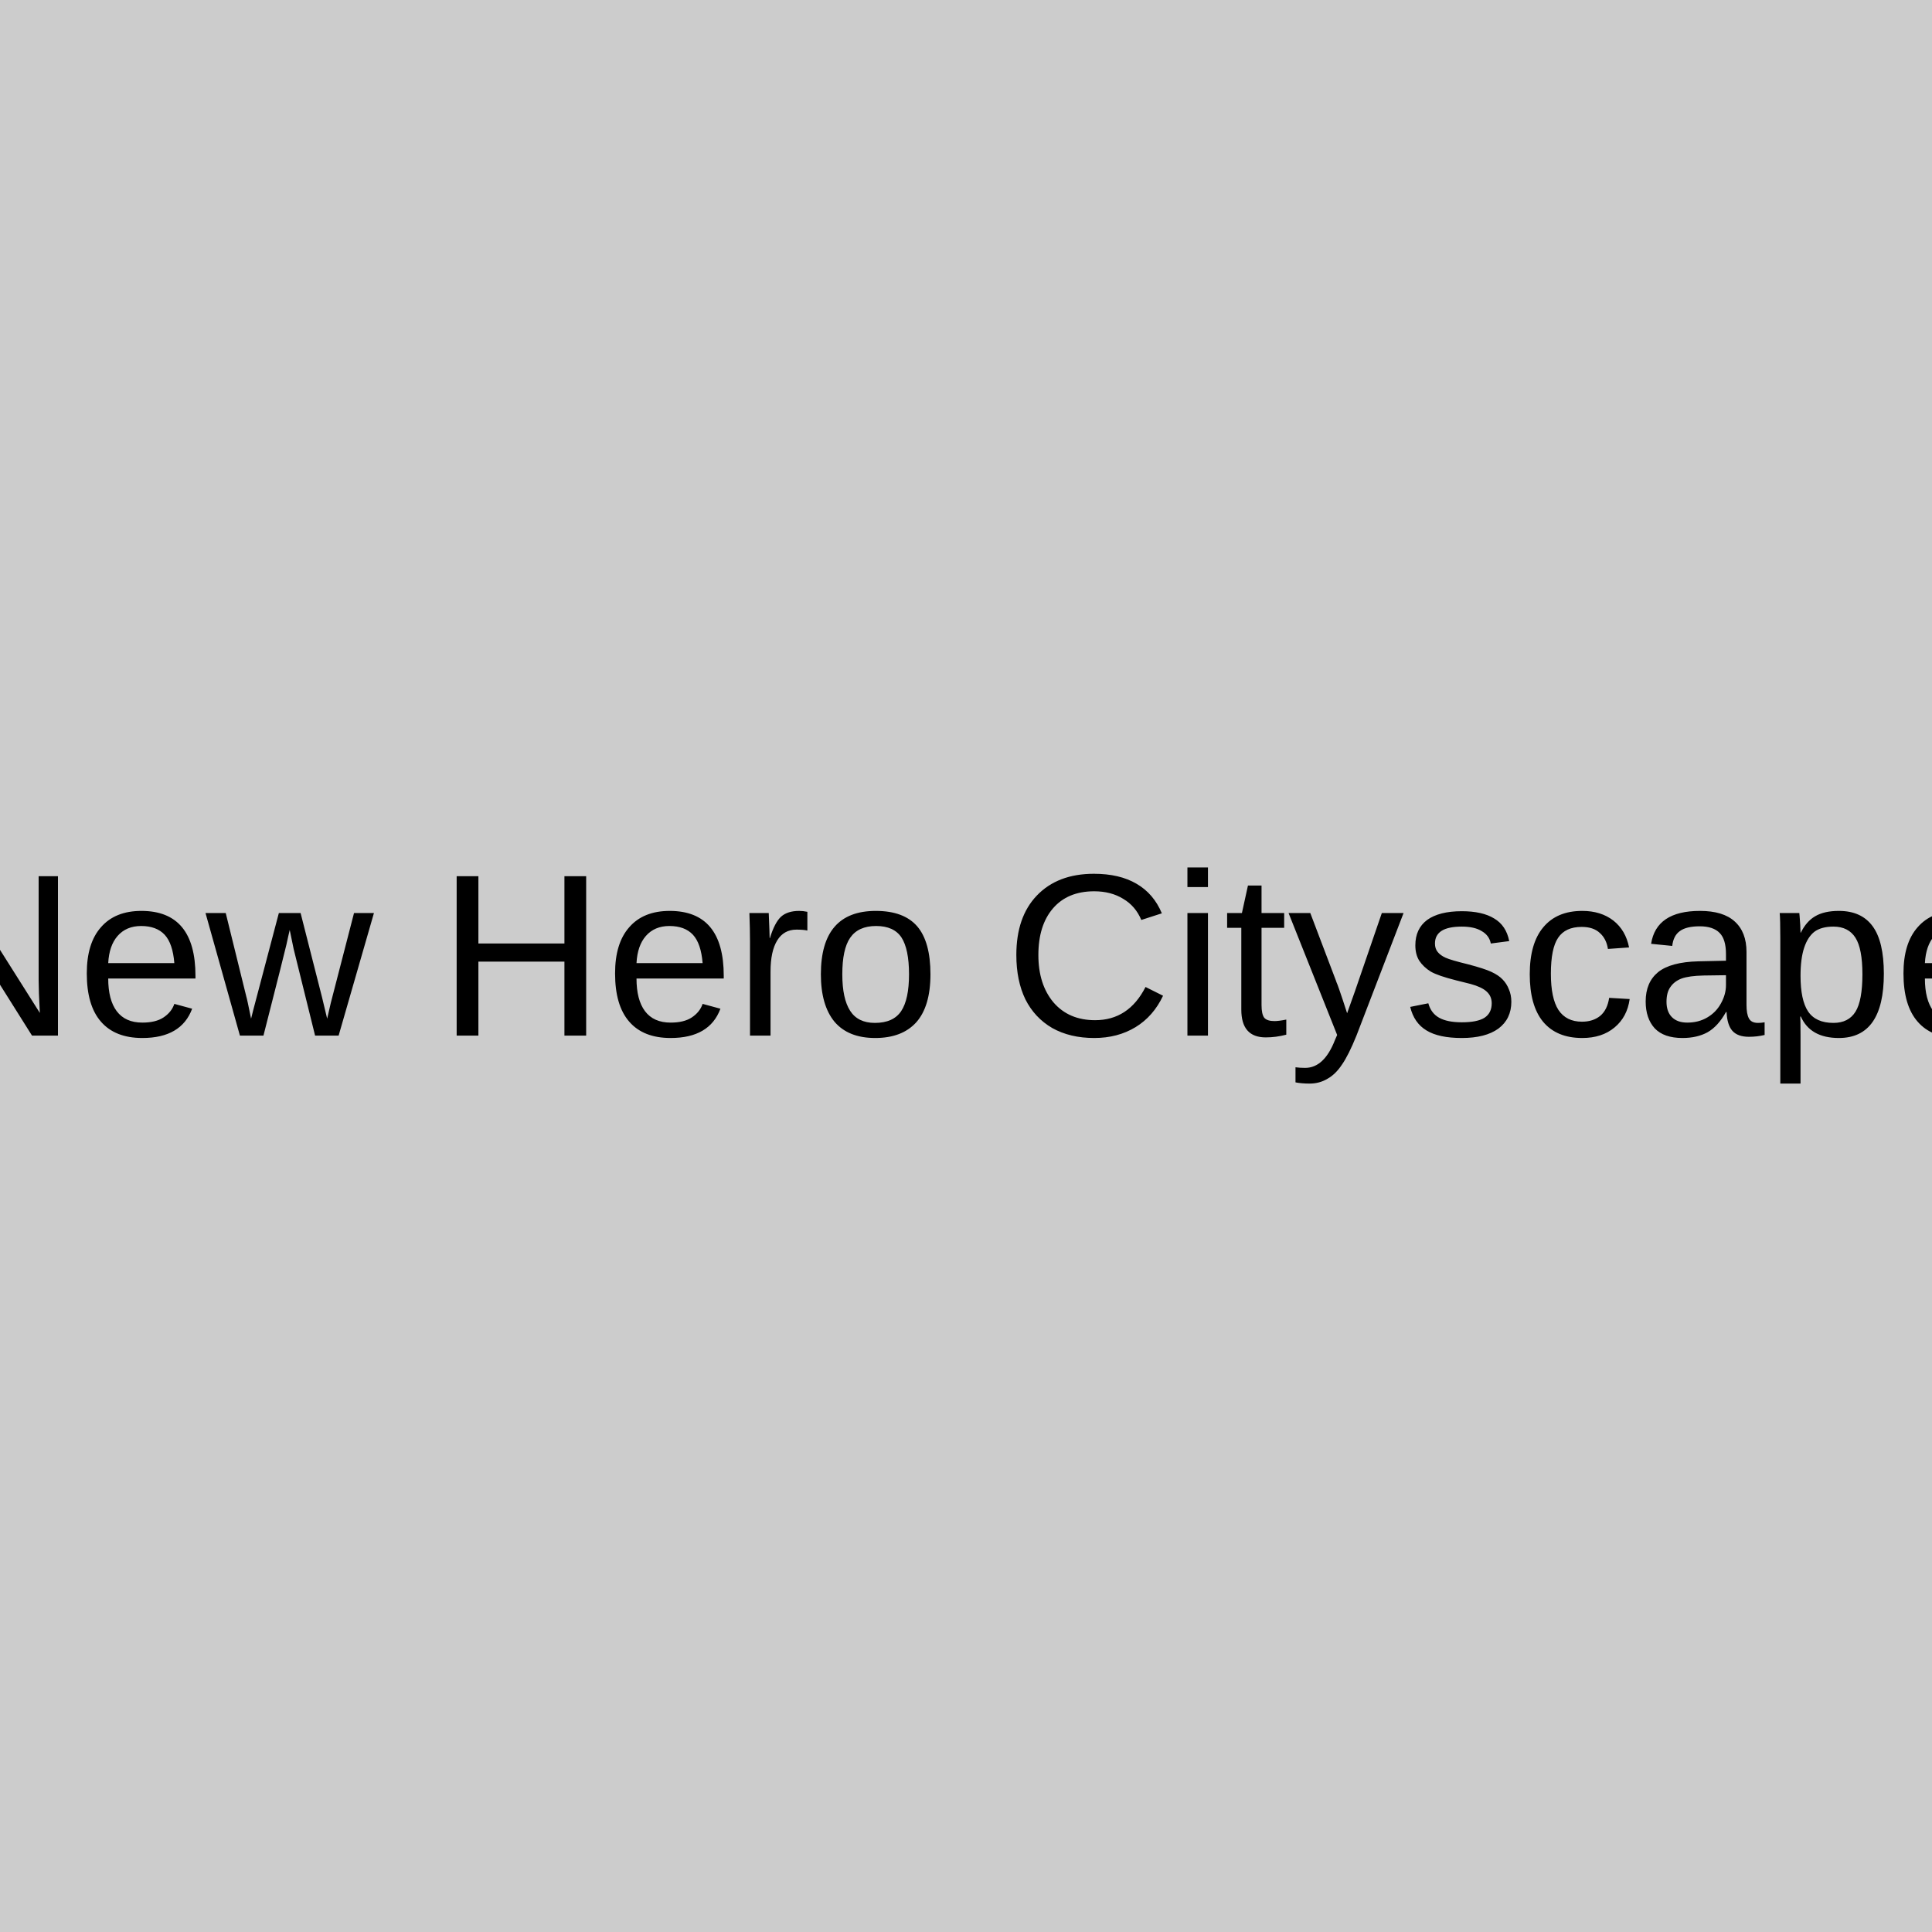
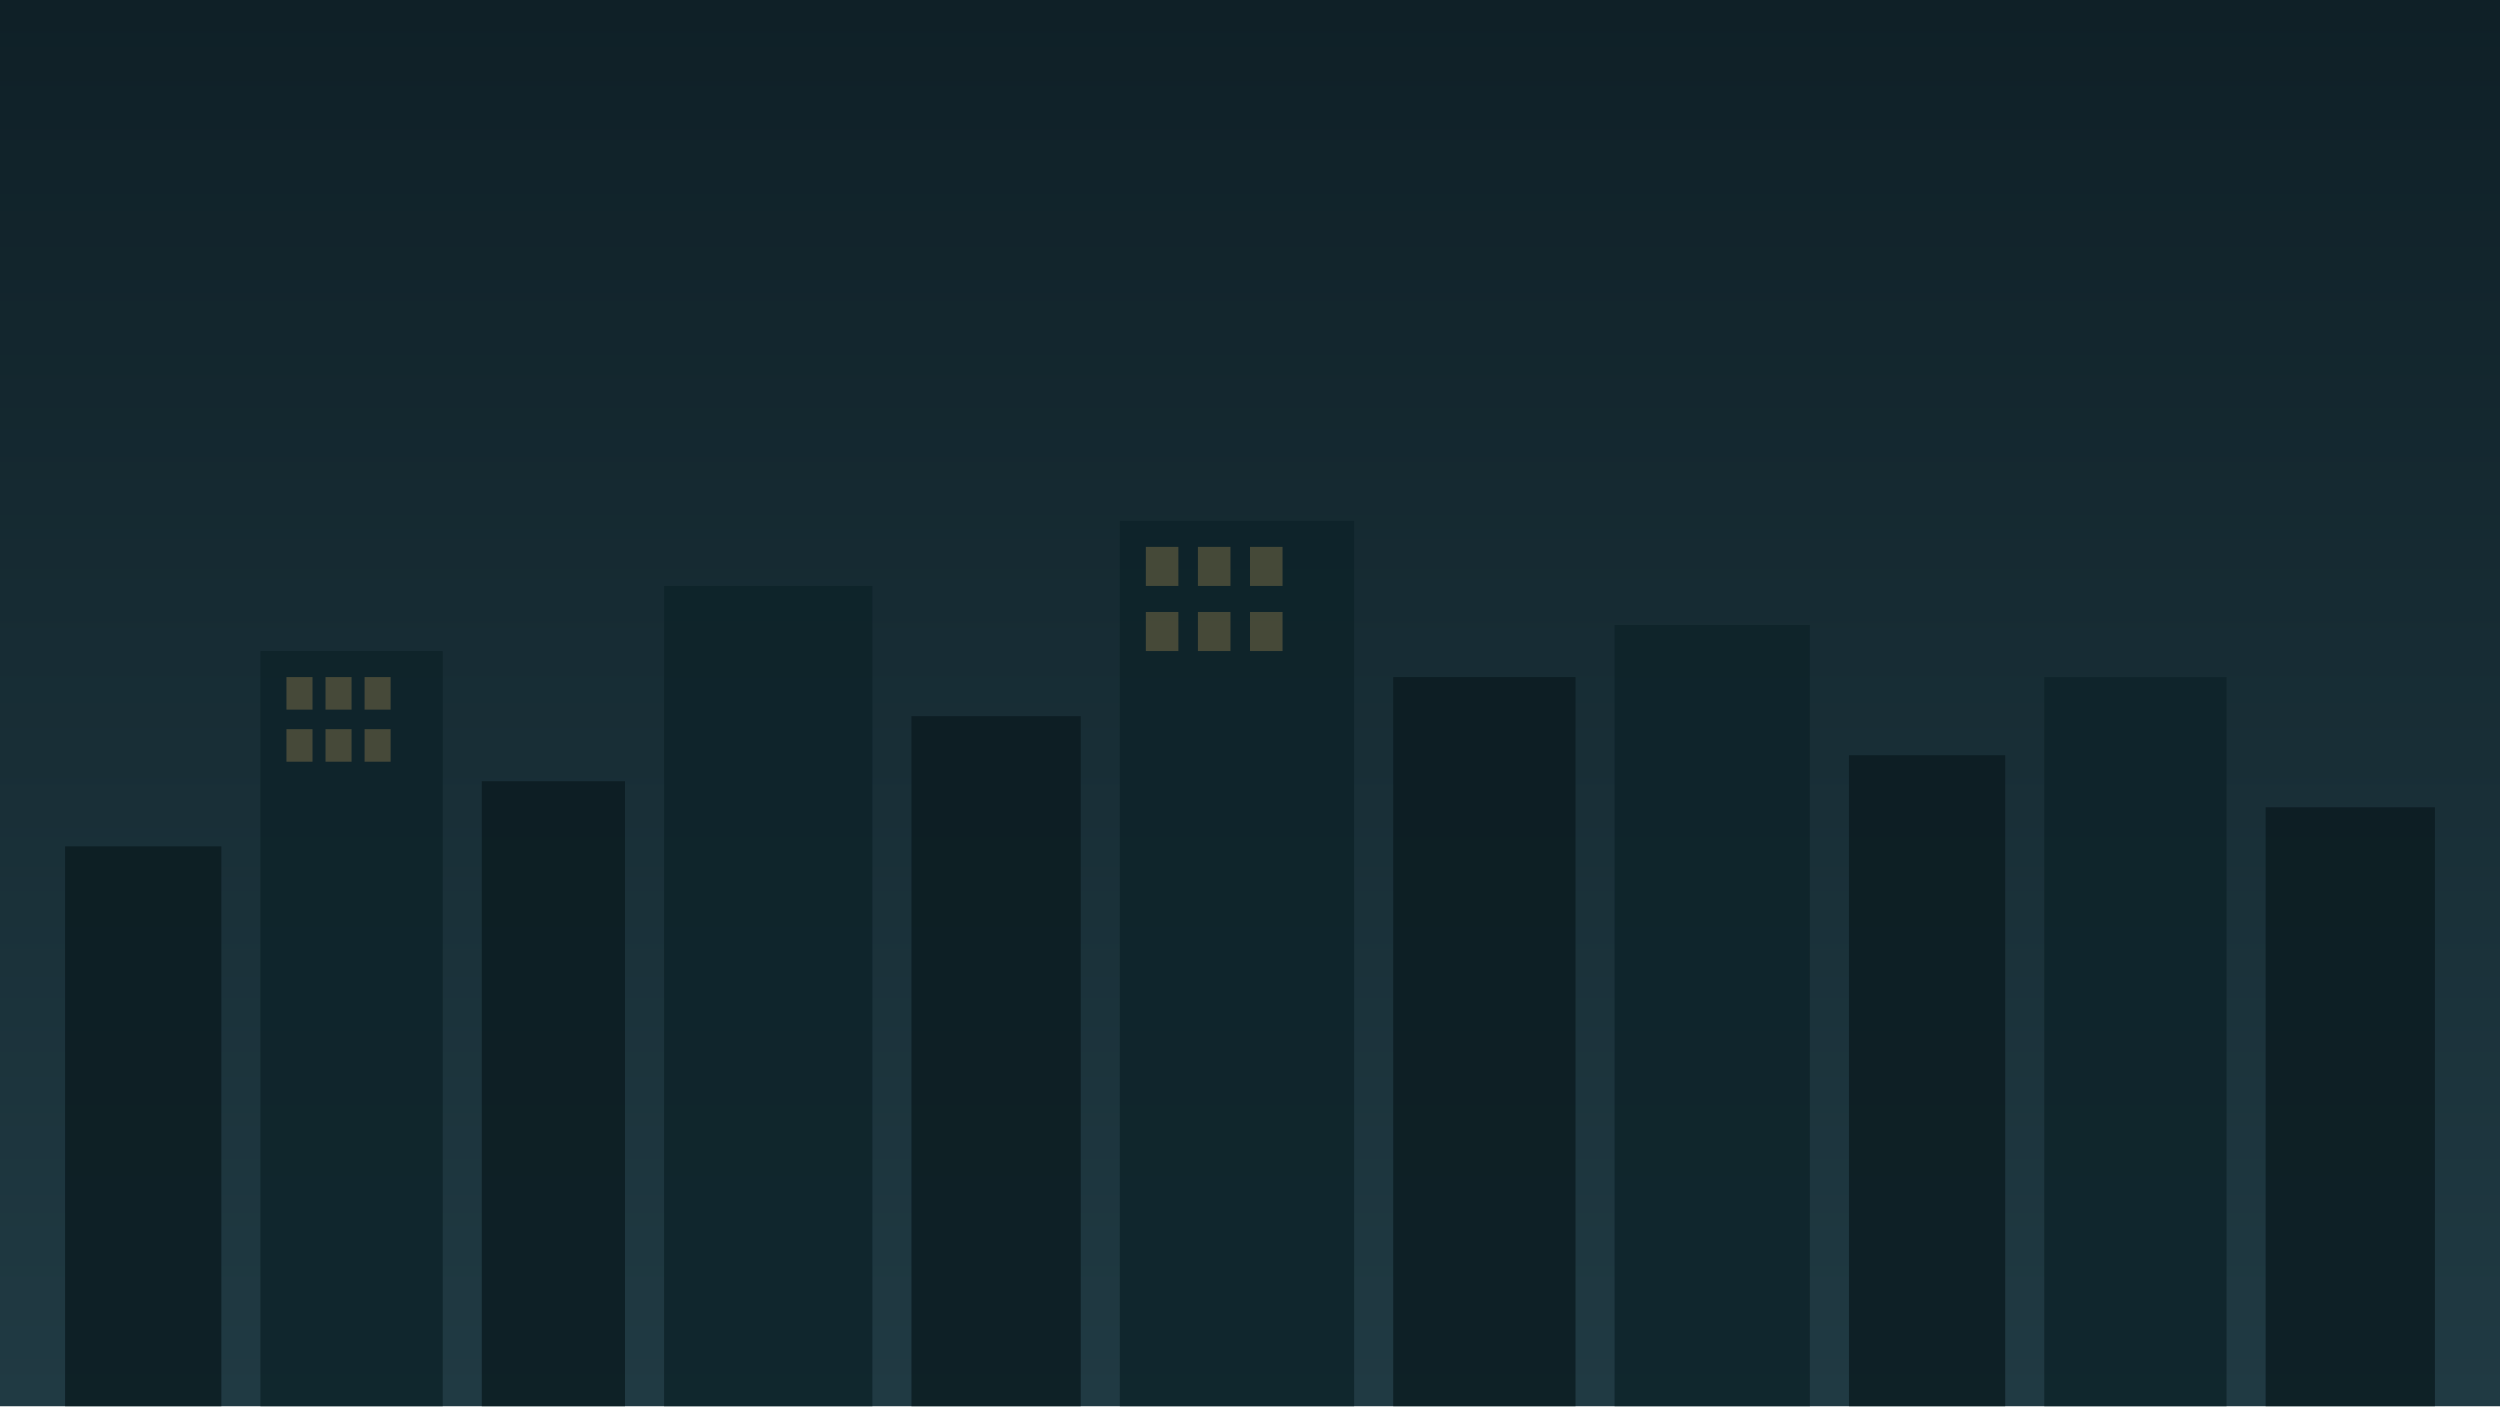
- <svg xmlns="http://www.w3.org/2000/svg" width="100" height="100">
-   <rect width="100" height="100" fill="#cccccc" />
-   <text x="50" y="50" font-family="Arial" font-size="12" fill="#000000" text-anchor="middle" dy=".3em">New Hero Cityscape</text>
+ <svg xmlns="http://www.w3.org/2000/svg" viewBox="0 0 1920 1080">
+   <defs>
+     <linearGradient id="skyGrad" x1="0%" y1="0%" x2="0%" y2="100%">
+       <stop offset="0%" style="stop-color:#0F2027;stop-opacity:1" />
+       <stop offset="100%" style="stop-color:#203A43;stop-opacity:1" />
+     </linearGradient>
+   </defs>
+   <rect width="1920" height="1080" fill="url(#skyGrad)" />
+   <rect x="50" y="650" width="120" height="430" fill="#0a1a1f" opacity="0.8" />
+   <rect x="200" y="500" width="140" height="580" fill="#0d2228" opacity="0.8" />
+   <rect x="370" y="600" width="110" height="480" fill="#0a1a1f" opacity="0.8" />
+   <rect x="510" y="450" width="160" height="630" fill="#0d2228" opacity="0.8" />
+   <rect x="700" y="550" width="130" height="530" fill="#0a1a1f" opacity="0.8" />
+   <rect x="860" y="400" width="180" height="680" fill="#0d2228" opacity="0.8" />
+   <rect x="1070" y="520" width="140" height="560" fill="#0a1a1f" opacity="0.8" />
+   <rect x="1240" y="480" width="150" height="600" fill="#0d2228" opacity="0.8" />
+   <rect x="1420" y="580" width="120" height="500" fill="#0a1a1f" opacity="0.8" />
+   <rect x="1570" y="520" width="140" height="560" fill="#0d2228" opacity="0.8" />
+   <rect x="1740" y="620" width="130" height="460" fill="#0a1a1f" opacity="0.8" />
+   <g opacity="0.3" fill="#C5A059">
+     <rect x="220" y="520" width="20" height="25" />
+     <rect x="250" y="520" width="20" height="25" />
+     <rect x="280" y="520" width="20" height="25" />
+     <rect x="220" y="560" width="20" height="25" />
+     <rect x="250" y="560" width="20" height="25" />
+     <rect x="280" y="560" width="20" height="25" />
+     <rect x="880" y="420" width="25" height="30" />
+     <rect x="920" y="420" width="25" height="30" />
+     <rect x="960" y="420" width="25" height="30" />
+     <rect x="880" y="470" width="25" height="30" />
+     <rect x="920" y="470" width="25" height="30" />
+     <rect x="960" y="470" width="25" height="30" />
+   </g>
</svg>
